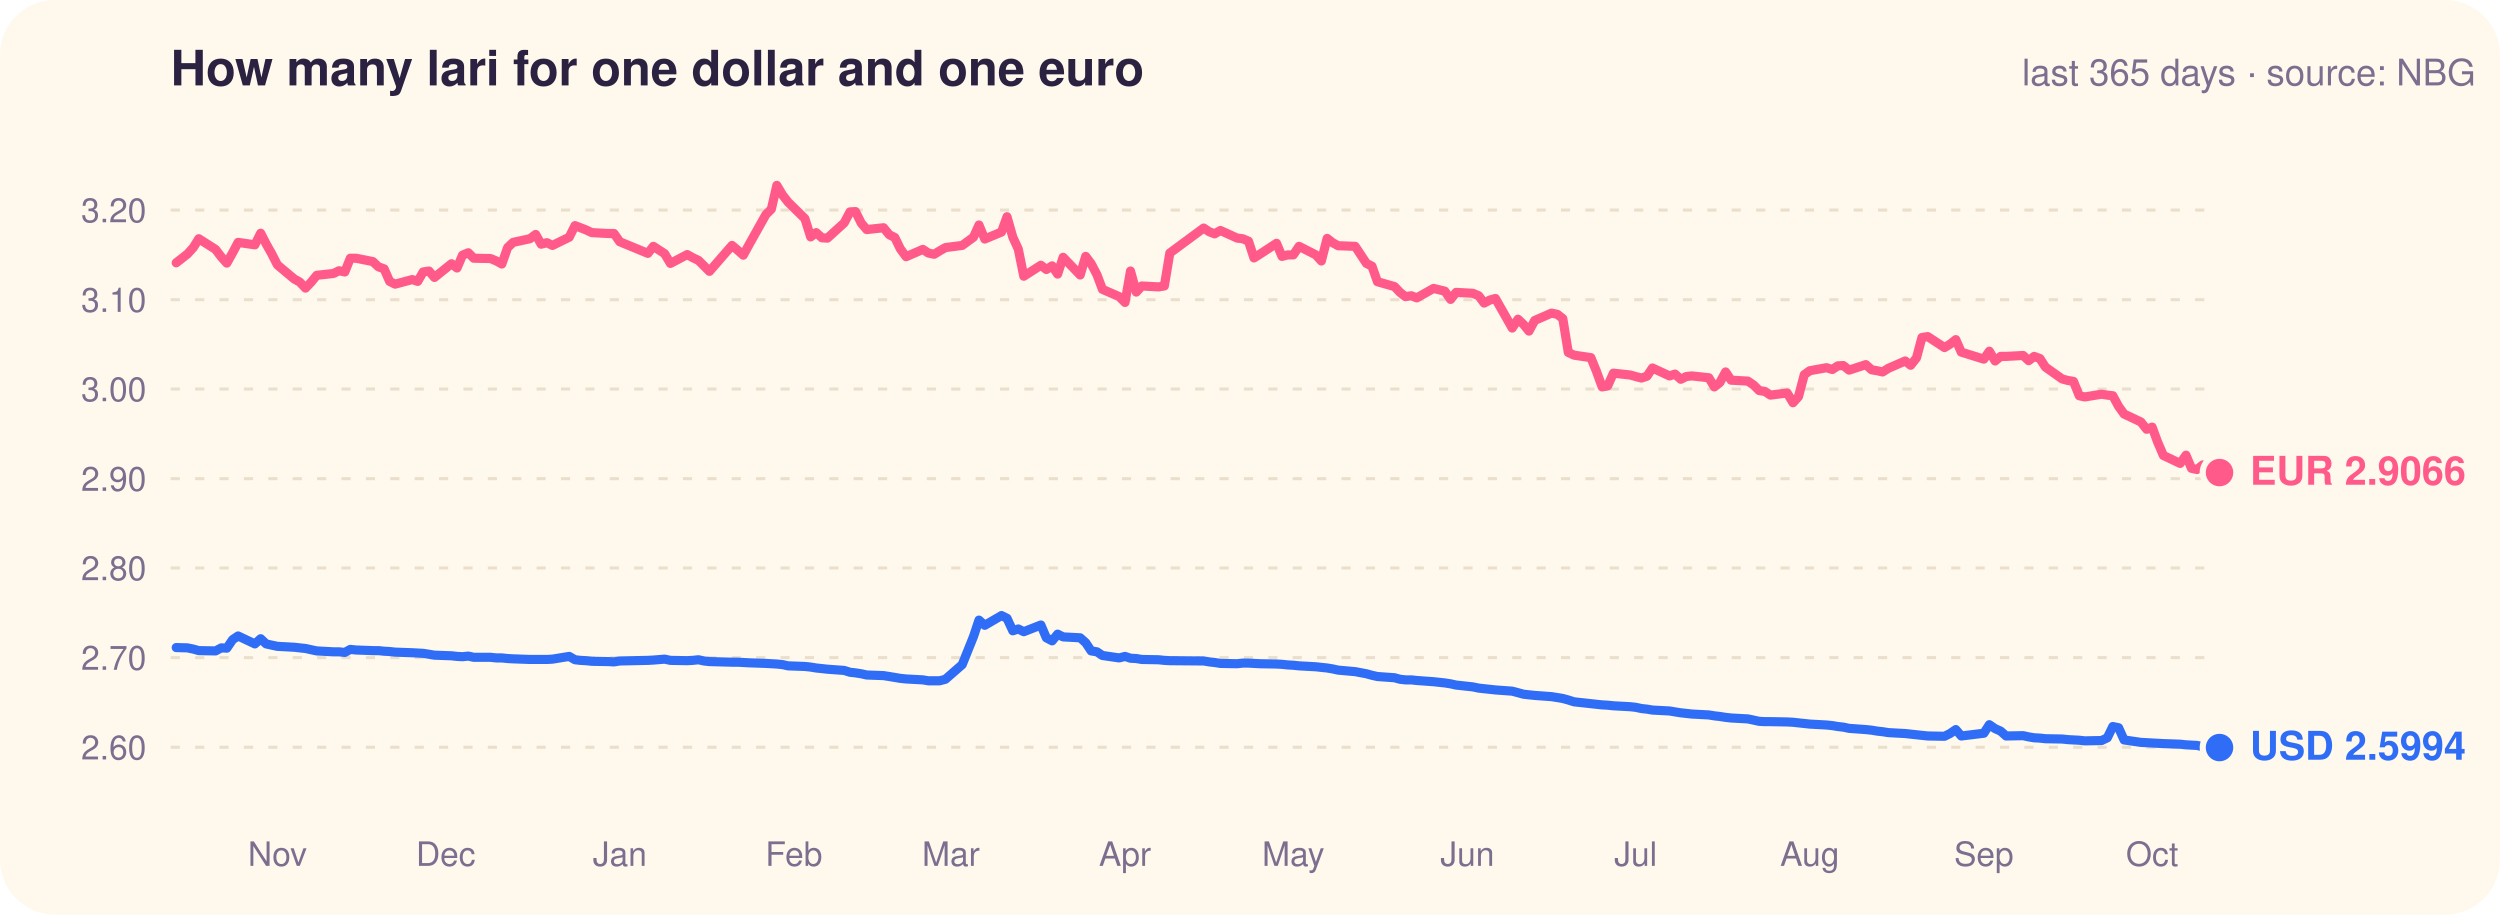
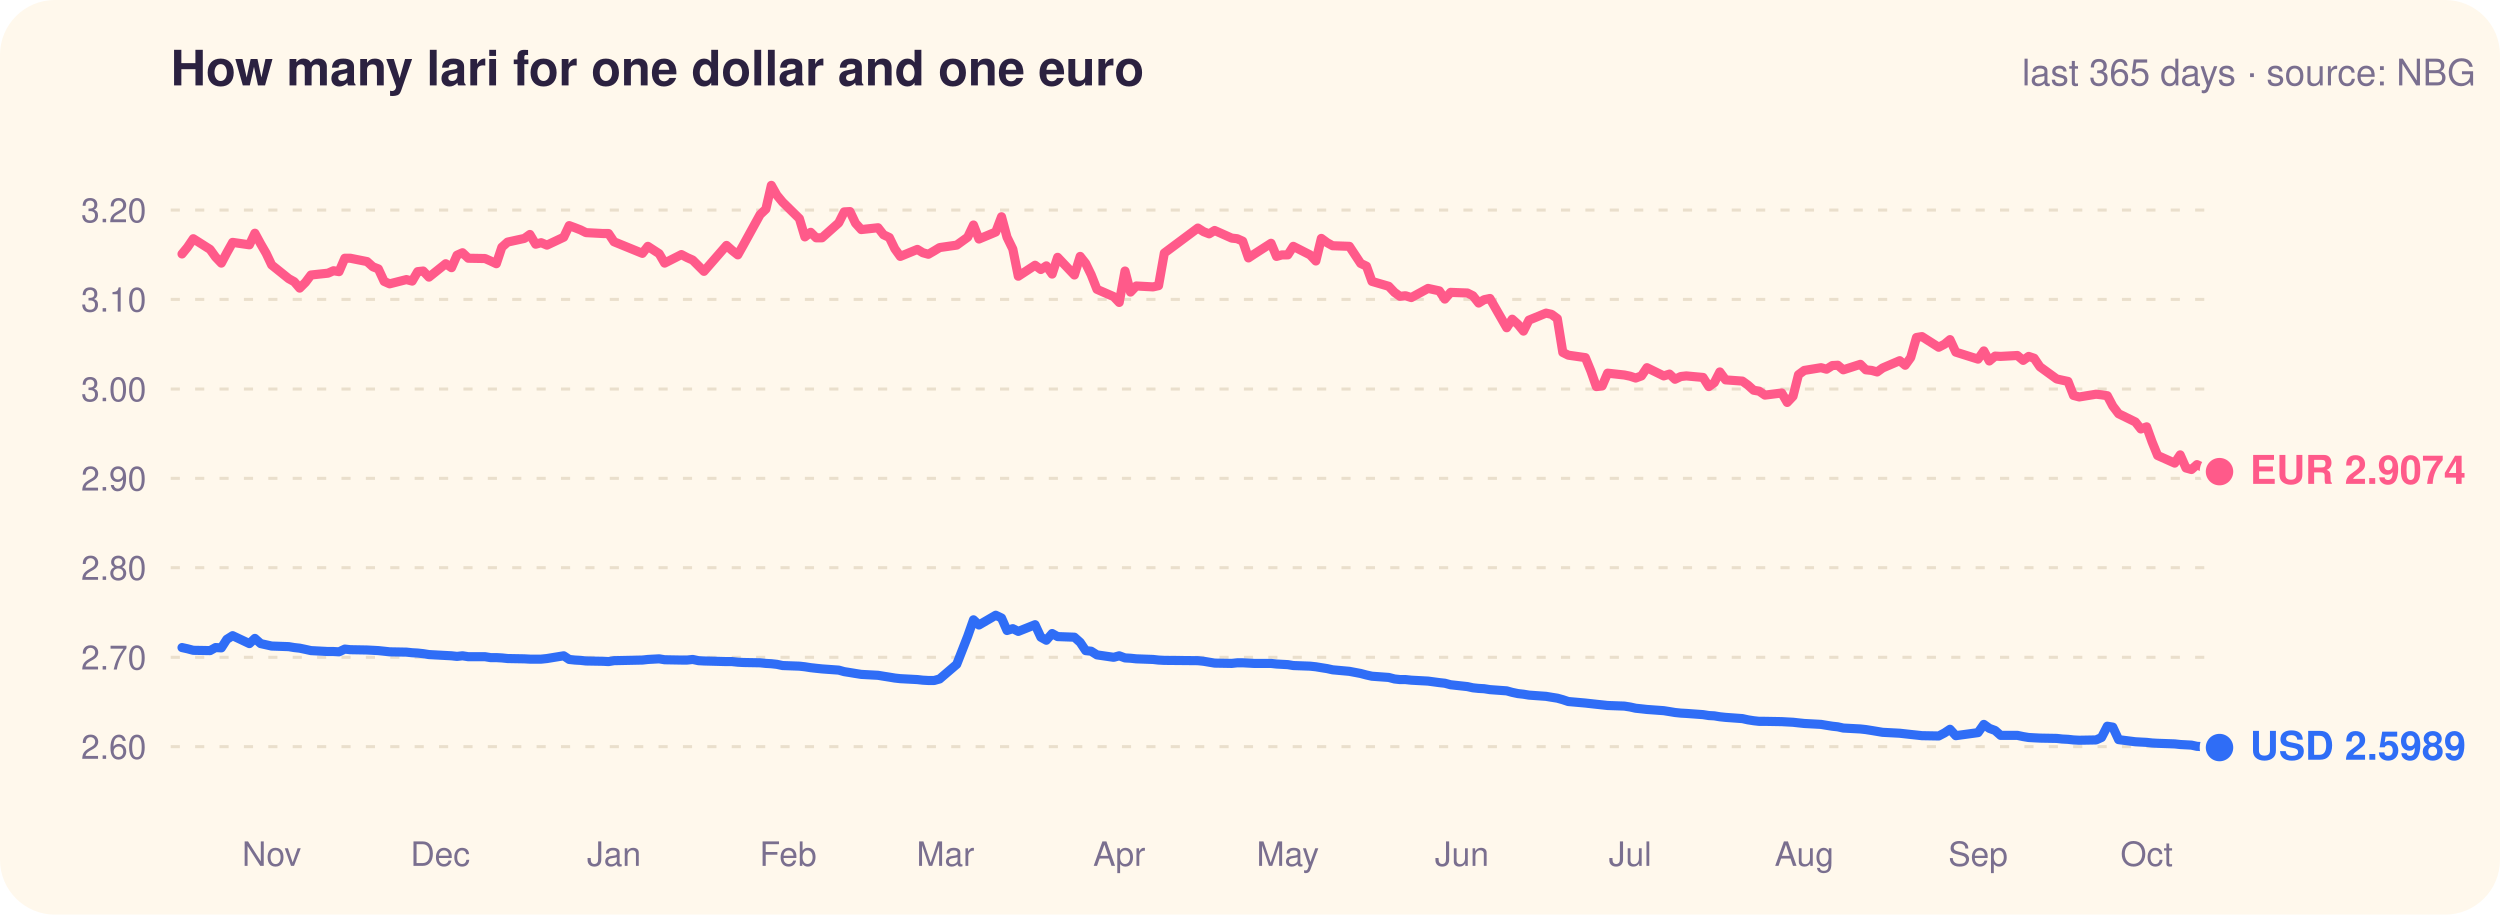
<svg xmlns="http://www.w3.org/2000/svg" viewBox="0 0 820 300" font-family="Segoe UI, Helvetica, Arial, sans-serif">
  <rect width="820" height="300" rx="18" fill="#fff8ec" />
  <text x="56" y="28" font-size="16" font-weight="700" fill="#2b2140">How many lari for one dollar and one euro</text>
  <text x="812" y="28" font-size="12" fill="#7a6f8f" text-anchor="end">last 365 days · source: NBG</text>
-   <line x1="56" x2="728" y1="245.1" y2="245.1" stroke="#eadfcc" stroke-dasharray="3 5" />
-   <text x="48" y="249.1" font-size="11" fill="#7a6f8f" text-anchor="end">2.60</text>
-   <line x1="56" x2="728" y1="215.7" y2="215.7" stroke="#eadfcc" stroke-dasharray="3 5" />
-   <text x="48" y="219.7" font-size="11" fill="#7a6f8f" text-anchor="end">2.70</text>
-   <line x1="56" x2="728" y1="186.3" y2="186.3" stroke="#eadfcc" stroke-dasharray="3 5" />
-   <text x="48" y="190.3" font-size="11" fill="#7a6f8f" text-anchor="end">2.80</text>
-   <line x1="56" x2="728" y1="157.0" y2="157.0" stroke="#eadfcc" stroke-dasharray="3 5" />
-   <text x="48" y="161.0" font-size="11" fill="#7a6f8f" text-anchor="end">2.90</text>
+   <line x1="56" x2="728" y1="244.9" y2="244.9" stroke="#eadfcc" stroke-dasharray="3 5" />
+   <text x="48" y="248.9" font-size="11" fill="#7a6f8f" text-anchor="end">2.60</text>
+   <line x1="56" x2="728" y1="215.6" y2="215.6" stroke="#eadfcc" stroke-dasharray="3 5" />
+   <text x="48" y="219.6" font-size="11" fill="#7a6f8f" text-anchor="end">2.70</text>
+   <line x1="56" x2="728" y1="186.2" y2="186.2" stroke="#eadfcc" stroke-dasharray="3 5" />
+   <text x="48" y="190.2" font-size="11" fill="#7a6f8f" text-anchor="end">2.80</text>
+   <line x1="56" x2="728" y1="156.9" y2="156.9" stroke="#eadfcc" stroke-dasharray="3 5" />
+   <text x="48" y="160.9" font-size="11" fill="#7a6f8f" text-anchor="end">2.90</text>
  <line x1="56" x2="728" y1="127.6" y2="127.6" stroke="#eadfcc" stroke-dasharray="3 5" />
  <text x="48" y="131.6" font-size="11" fill="#7a6f8f" text-anchor="end">3.00</text>
-   <line x1="56" x2="728" y1="98.3" y2="98.3" stroke="#eadfcc" stroke-dasharray="3 5" />
-   <text x="48" y="102.3" font-size="11" fill="#7a6f8f" text-anchor="end">3.10</text>
+   <line x1="56" x2="728" y1="98.2" y2="98.2" stroke="#eadfcc" stroke-dasharray="3 5" />
+   <text x="48" y="102.2" font-size="11" fill="#7a6f8f" text-anchor="end">3.10</text>
  <line x1="56" x2="728" y1="68.9" y2="68.9" stroke="#eadfcc" stroke-dasharray="3 5" />
  <text x="48" y="72.9" font-size="11" fill="#7a6f8f" text-anchor="end">3.20</text>
-   <text x="91.0" y="284" font-size="11" fill="#7a6f8f" text-anchor="middle">Nov</text>
-   <text x="146.2" y="284" font-size="11" fill="#7a6f8f" text-anchor="middle">Dec</text>
-   <text x="203.3" y="284" font-size="11" fill="#7a6f8f" text-anchor="middle">Jan</text>
-   <text x="260.4" y="284" font-size="11" fill="#7a6f8f" text-anchor="middle">Feb</text>
-   <text x="311.9" y="284" font-size="11" fill="#7a6f8f" text-anchor="middle">Mar</text>
-   <text x="369.0" y="284" font-size="11" fill="#7a6f8f" text-anchor="middle">Apr</text>
-   <text x="424.2" y="284" font-size="11" fill="#7a6f8f" text-anchor="middle">May</text>
-   <text x="481.3" y="284" font-size="11" fill="#7a6f8f" text-anchor="middle">Jun</text>
-   <text x="536.5" y="284" font-size="11" fill="#7a6f8f" text-anchor="middle">Jul</text>
-   <text x="593.6" y="284" font-size="11" fill="#7a6f8f" text-anchor="middle">Aug</text>
-   <text x="650.7" y="284" font-size="11" fill="#7a6f8f" text-anchor="middle">Sep</text>
-   <text x="705.9" y="284" font-size="11" fill="#7a6f8f" text-anchor="middle">Oct</text>
-   <path d="M57.8,212.4 L61.5,212.5 L63.4,212.9 L65.2,213.4 L70.7,213.5 L72.6,212.5 L74.4,212.6 L76.3,209.8 L78.1,208.6 L83.6,211.2 L85.5,209.5 L87.3,211.2 L89.1,211.6 L91.0,212.0 L96.5,212.3 L98.3,212.5 L100.2,212.7 L102.0,213.1 L103.9,213.5 L109.4,213.8 L111.2,213.8 L113.1,214.0 L114.9,213.0 L116.8,213.2 L122.3,213.4 L124.1,213.4 L126.0,213.6 L127.8,213.7 L129.6,213.9 L135.2,214.1 L137.0,214.2 L138.8,214.3 L140.7,214.6 L142.5,214.9 L148.1,215.1 L149.9,215.3 L151.7,215.4 L153.6,215.2 L155.4,215.6 L160.9,215.6 L162.8,215.8 L164.6,215.8 L166.5,216.0 L168.3,216.1 L173.8,216.3 L175.7,216.3 L177.5,216.3 L179.4,216.3 L181.2,216.2 L186.7,215.3 L188.6,216.4 L190.4,216.6 L192.2,216.7 L194.1,216.9 L199.6,217.0 L201.4,217.1 L203.3,216.8 L212.5,216.6 L214.3,216.5 L218.0,216.2 L219.9,216.6 L225.4,216.7 L227.2,216.6 L229.1,216.4 L230.9,216.8 L232.7,217.0 L240.1,217.2 L242.0,217.2 L243.8,217.3 L245.6,217.4 L251.2,217.6 L253.0,217.7 L254.8,217.8 L256.7,218.0 L258.5,218.4 L264.0,218.6 L265.9,218.8 L267.7,219.1 L269.6,219.3 L271.4,219.5 L276.9,219.9 L278.8,220.5 L280.6,220.7 L282.5,221.0 L284.3,221.4 L289.8,221.6 L291.7,221.9 L293.5,222.2 L295.3,222.5 L297.2,222.7 L302.7,223.0 L304.5,223.3 L306.4,223.3 L308.2,223.3 L310.1,222.8 L315.6,218.0 L319.3,208.8 L321.1,203.4 L323.0,205.1 L328.5,201.9 L330.3,202.8 L332.2,206.9 L334.0,206.3 L335.8,207.2 L341.4,205.0 L343.2,209.2 L345.1,210.2 L346.9,208.0 L348.7,208.9 L354.3,209.2 L356.1,210.8 L357.9,213.5 L359.8,213.8 L361.6,215.0 L367.1,215.8 L369.0,215.3 L370.8,215.9 L372.7,216.0 L374.5,216.3 L380.0,216.4 L381.9,216.6 L383.7,216.7 L394.8,216.8 L396.6,217.1 L398.4,217.3 L400.3,217.6 L405.8,217.7 L407.6,217.5 L409.5,217.5 L411.3,217.6 L413.2,217.7 L418.7,217.8 L420.5,217.9 L422.4,218.1 L424.2,218.2 L426.1,218.4 L431.6,218.7 L433.4,218.9 L435.3,219.1 L437.1,219.4 L438.9,219.8 L444.5,220.3 L448.2,221.0 L450.0,221.5 L451.8,221.9 L457.4,222.3 L459.2,222.8 L461.0,223.0 L462.9,223.0 L464.7,223.2 L470.2,223.6 L473.9,224.0 L475.8,224.3 L477.6,224.7 L483.1,225.3 L485.0,225.7 L486.8,225.9 L488.7,226.1 L490.5,226.3 L496.0,226.7 L497.9,227.2 L499.7,227.7 L501.5,227.9 L503.4,228.1 L508.9,228.5 L510.8,228.8 L512.6,229.1 L514.4,229.6 L516.3,230.2 L521.8,230.8 L523.6,231.0 L525.5,231.2 L527.3,231.3 L529.2,231.5 L534.7,231.8 L536.5,232.0 L538.4,232.4 L540.2,232.6 L542.0,232.9 L547.6,233.2 L549.4,233.5 L551.3,233.8 L553.1,234.0 L554.9,234.2 L560.5,234.5 L562.3,234.8 L564.1,235.0 L566.0,235.3 L567.8,235.5 L573.3,235.8 L575.2,236.2 L577.0,236.6 L578.9,236.7 L580.7,236.7 L586.2,236.8 L588.1,236.9 L589.9,237.1 L591.8,237.3 L593.6,237.5 L599.1,237.8 L601.0,238.0 L602.8,238.3 L604.6,238.5 L606.5,238.9 L612.0,239.3 L613.9,239.5 L615.7,239.8 L617.5,240.0 L619.4,240.3 L624.9,240.6 L626.7,240.8 L628.6,241.0 L630.4,241.2 L632.3,241.4 L637.8,241.5 L639.6,240.6 L641.5,239.3 L643.3,241.4 L650.7,240.5 L652.5,237.7 L654.4,239.0 L656.2,239.8 L658.0,241.4 L663.6,241.3 L665.4,241.7 L667.2,242.0 L669.1,242.1 L670.9,242.3 L676.4,242.4 L678.3,242.6 L680.1,242.7 L682.0,242.8 L683.8,243.0 L689.3,242.9 L691.2,242.0 L693.0,238.3 L694.9,238.7 L696.7,242.7 L702.2,243.5 L704.1,243.6 L705.9,243.7 L707.7,243.8 L709.6,243.9 L715.1,244.1 L717.0,244.3 L718.8,244.4 L720.6,244.5 L722.5,244.9 L728.0,245.2" fill="none" stroke="#2f6df6" stroke-width="3" stroke-linejoin="round" stroke-linecap="round" />
+   <text x="89.1" y="284" font-size="11" fill="#7a6f8f" text-anchor="middle">Nov</text>
+   <text x="144.4" y="284" font-size="11" fill="#7a6f8f" text-anchor="middle">Dec</text>
+   <text x="201.4" y="284" font-size="11" fill="#7a6f8f" text-anchor="middle">Jan</text>
+   <text x="258.5" y="284" font-size="11" fill="#7a6f8f" text-anchor="middle">Feb</text>
+   <text x="310.1" y="284" font-size="11" fill="#7a6f8f" text-anchor="middle">Mar</text>
+   <text x="367.1" y="284" font-size="11" fill="#7a6f8f" text-anchor="middle">Apr</text>
+   <text x="422.4" y="284" font-size="11" fill="#7a6f8f" text-anchor="middle">May</text>
+   <text x="479.5" y="284" font-size="11" fill="#7a6f8f" text-anchor="middle">Jun</text>
+   <text x="534.7" y="284" font-size="11" fill="#7a6f8f" text-anchor="middle">Jul</text>
+   <text x="591.8" y="284" font-size="11" fill="#7a6f8f" text-anchor="middle">Aug</text>
+   <text x="648.8" y="284" font-size="11" fill="#7a6f8f" text-anchor="middle">Sep</text>
+   <text x="704.1" y="284" font-size="11" fill="#7a6f8f" text-anchor="middle">Oct</text>
+   <path d="M59.7,212.4 L61.5,212.8 L63.4,213.3 L68.9,213.4 L70.7,212.4 L72.6,212.5 L74.4,209.7 L76.3,208.5 L81.8,211.1 L83.6,209.4 L85.5,211.1 L87.3,211.5 L89.1,211.9 L94.7,212.1 L96.5,212.4 L98.3,212.6 L100.2,213.0 L102.0,213.4 L107.6,213.7 L109.4,213.7 L111.2,213.8 L113.1,212.9 L114.9,213.1 L120.4,213.2 L122.3,213.3 L124.1,213.4 L126.0,213.6 L127.8,213.8 L133.3,213.9 L135.2,214.1 L137.0,214.2 L138.8,214.4 L140.7,214.7 L146.2,215.0 L148.1,215.1 L149.9,215.3 L151.7,215.1 L153.6,215.4 L159.1,215.4 L160.9,215.7 L162.8,215.7 L164.6,215.8 L166.5,216.0 L172.0,216.1 L173.8,216.2 L175.7,216.2 L177.5,216.2 L179.4,216.0 L184.9,215.1 L186.7,216.3 L188.6,216.5 L190.4,216.6 L192.2,216.8 L197.8,216.9 L199.6,217.0 L201.4,216.7 L210.7,216.5 L212.5,216.3 L216.2,216.1 L218.0,216.4 L223.5,216.5 L225.4,216.5 L227.2,216.3 L229.1,216.7 L230.9,216.8 L238.3,217.0 L240.1,217.0 L242.0,217.2 L243.8,217.3 L249.3,217.4 L251.2,217.6 L253.0,217.7 L254.8,217.9 L256.7,218.3 L262.2,218.5 L264.0,218.7 L265.9,219.0 L267.7,219.2 L269.6,219.4 L275.1,219.8 L276.9,220.3 L278.8,220.6 L280.6,220.9 L282.5,221.2 L288.0,221.5 L289.8,221.8 L291.7,222.1 L293.5,222.4 L295.3,222.6 L300.9,222.9 L302.7,223.1 L304.5,223.2 L306.4,223.2 L308.2,222.7 L313.8,217.9 L317.4,208.7 L319.3,203.3 L321.1,205.0 L326.6,201.8 L328.5,202.7 L330.3,206.8 L332.2,206.2 L334.0,207.1 L339.5,204.9 L341.4,209.0 L343.2,210.0 L345.1,207.8 L346.9,208.8 L352.4,209.0 L354.3,210.7 L356.1,213.4 L357.9,213.6 L359.8,214.8 L365.3,215.6 L367.1,215.1 L369.0,215.8 L370.8,215.9 L372.7,216.1 L378.2,216.3 L380.0,216.5 L381.9,216.6 L392.9,216.7 L394.8,216.9 L396.6,217.2 L398.4,217.5 L404.0,217.6 L405.8,217.4 L407.6,217.4 L409.5,217.5 L411.3,217.6 L416.9,217.6 L418.7,217.8 L420.5,217.9 L422.4,218.0 L424.2,218.3 L429.7,218.5 L431.6,218.7 L433.4,219.0 L435.3,219.3 L437.1,219.7 L442.6,220.2 L446.3,220.9 L448.2,221.4 L450.0,221.8 L455.5,222.2 L457.4,222.7 L459.2,222.9 L461.0,222.9 L462.9,223.1 L468.4,223.4 L472.1,223.9 L473.9,224.1 L475.8,224.6 L481.3,225.2 L483.1,225.6 L485.0,225.8 L486.8,225.9 L488.7,226.2 L494.2,226.6 L496.0,227.1 L497.9,227.5 L499.7,227.7 L501.5,228.0 L507.1,228.4 L508.9,228.7 L510.8,229.0 L512.6,229.5 L514.4,230.1 L520.0,230.6 L521.8,230.8 L523.6,231.0 L525.5,231.2 L527.3,231.4 L532.8,231.6 L534.7,231.9 L536.5,232.3 L538.4,232.5 L540.2,232.7 L545.7,233.1 L547.6,233.4 L549.4,233.7 L551.3,233.9 L553.1,234.0 L558.6,234.4 L560.5,234.7 L562.3,234.8 L564.1,235.1 L566.0,235.3 L571.5,235.7 L573.3,236.1 L575.2,236.4 L577.0,236.6 L578.9,236.6 L584.4,236.7 L586.2,236.8 L588.1,236.9 L589.9,237.1 L591.8,237.3 L597.3,237.6 L599.1,237.9 L601.0,238.2 L602.8,238.4 L604.6,238.8 L610.2,239.1 L612.0,239.3 L613.9,239.6 L615.7,239.9 L617.5,240.2 L623.1,240.5 L624.9,240.7 L626.7,240.9 L628.6,241.1 L630.4,241.3 L635.9,241.4 L637.8,240.4 L639.6,239.2 L641.5,241.3 L648.8,240.3 L650.7,237.6 L652.5,238.9 L654.4,239.6 L656.2,241.2 L661.7,241.2 L663.6,241.6 L665.4,241.9 L667.2,242.0 L669.1,242.1 L674.6,242.2 L676.4,242.4 L678.3,242.5 L680.1,242.7 L682.0,242.8 L687.5,242.7 L689.3,241.9 L691.2,238.2 L693.0,238.5 L694.9,242.6 L700.4,243.3 L702.2,243.4 L704.1,243.5 L705.9,243.7 L707.7,243.8 L713.3,244.0 L715.1,244.2 L717.0,244.3 L718.8,244.4 L720.6,244.8 L726.2,245.1 L728.0,245.2" fill="none" stroke="#2f6df6" stroke-width="3" stroke-linejoin="round" stroke-linecap="round" />
  <circle cx="728.0" cy="245.2" r="5.5" fill="#2f6df6" stroke="#fff8ec" stroke-width="2" />
-   <text x="738.0" y="249.2" font-size="13" font-weight="700" fill="#2f6df6">USD 2.5994</text>
-   <path d="M57.8,86.2 L61.5,83.3 L63.4,81.2 L65.2,78.3 L70.7,81.8 L72.6,84.3 L74.4,86.3 L76.3,82.9 L78.1,79.5 L83.6,80.3 L85.5,76.5 L87.3,80.0 L89.1,83.2 L91.0,86.9 L96.5,91.5 L98.3,92.5 L100.2,94.5 L102.0,92.6 L103.9,90.3 L109.4,89.7 L111.2,88.8 L113.1,89.2 L114.9,84.7 L116.8,84.7 L122.3,85.8 L124.1,87.5 L126.0,88.2 L127.8,92.3 L129.6,93.2 L135.2,91.7 L137.0,92.3 L138.8,89.2 L140.7,88.9 L142.5,91.0 L148.1,86.5 L149.9,87.9 L151.7,83.7 L153.6,82.9 L155.4,84.7 L160.9,84.8 L162.8,85.6 L164.6,86.6 L166.5,81.2 L168.3,79.5 L173.8,78.3 L175.7,76.9 L177.5,80.1 L179.4,79.6 L181.2,80.5 L186.7,77.8 L188.6,74.0 L190.4,74.7 L192.2,75.4 L194.1,76.3 L199.6,76.6 L201.4,76.6 L203.3,79.3 L212.5,83.1 L214.3,80.8 L218.0,83.2 L219.9,86.4 L225.4,83.5 L227.2,84.5 L229.1,85.4 L230.9,87.2 L232.7,89.0 L240.1,80.5 L242.0,82.1 L243.8,83.7 L245.6,80.4 L251.2,70.4 L253.0,68.6 L254.8,60.8 L256.7,64.0 L258.5,66.3 L264.0,71.7 L265.9,77.7 L267.7,76.3 L269.6,78.0 L271.4,78.1 L276.9,73.1 L278.8,69.5 L280.6,69.4 L282.5,73.2 L284.3,75.3 L289.8,74.7 L291.7,77.0 L293.5,77.9 L295.3,81.6 L297.2,84.2 L302.7,81.8 L304.5,83.0 L306.4,83.4 L308.2,82.3 L310.1,81.2 L315.6,80.5 L319.3,77.8 L321.1,73.8 L323.0,78.4 L328.5,76.1 L330.3,71.1 L332.2,77.8 L334.0,81.7 L335.8,90.6 L341.4,87.0 L343.2,88.4 L345.1,87.2 L346.9,89.9 L348.7,84.4 L354.3,90.2 L356.1,84.1 L357.9,86.5 L359.8,90.1 L361.6,94.9 L367.1,97.3 L369.0,99.2 L370.8,88.9 L372.7,95.8 L374.5,93.8 L380.0,94.1 L381.9,93.8 L383.7,83.0 L394.8,74.8 L396.6,76.0 L398.4,76.7 L400.3,75.6 L405.8,78.1 L407.6,78.3 L409.5,79.1 L411.3,84.6 L413.2,83.4 L418.7,79.8 L420.5,84.1 L422.4,83.6 L424.2,83.6 L426.1,80.8 L431.6,83.6 L433.4,85.6 L435.3,78.2 L437.1,79.6 L438.9,80.6 L444.5,80.8 L448.2,86.4 L450.0,87.3 L451.8,92.4 L457.4,94.0 L459.2,95.9 L461.0,97.3 L462.9,97.0 L464.7,97.7 L470.2,94.6 L473.9,95.5 L475.8,98.2 L477.6,95.9 L483.1,96.2 L485.0,97.0 L486.8,99.4 L488.7,98.4 L490.5,97.9 L496.0,107.6 L497.9,104.7 L499.7,106.4 L501.5,108.6 L503.4,105.1 L508.9,102.7 L510.8,103.1 L512.6,104.5 L514.4,115.6 L516.3,116.5 L521.8,117.3 L523.6,121.7 L525.5,126.9 L527.3,126.6 L529.2,122.4 L534.7,123.0 L536.5,123.5 L538.4,124.0 L540.2,123.4 L542.0,120.7 L547.6,123.3 L549.4,122.7 L551.3,124.4 L553.1,123.5 L554.9,123.3 L560.5,123.9 L562.3,126.9 L564.1,125.5 L566.0,122.0 L567.8,124.7 L573.3,125.0 L575.2,126.3 L577.0,128.1 L578.9,128.4 L580.7,129.6 L586.2,128.9 L588.1,132.1 L589.9,130.1 L591.8,122.9 L593.6,121.6 L599.1,120.6 L601.0,121.2 L602.8,120.0 L604.6,119.9 L606.5,121.4 L612.0,119.6 L613.9,121.3 L615.7,121.6 L617.5,122.0 L619.4,120.8 L624.9,118.4 L626.7,119.8 L628.6,117.4 L630.4,110.7 L632.3,110.4 L637.8,114.0 L639.6,112.9 L641.5,111.4 L643.3,115.5 L650.7,117.8 L652.5,115.2 L654.4,118.4 L656.2,116.9 L658.0,116.9 L663.6,116.6 L665.4,118.3 L667.2,116.9 L669.1,117.6 L670.9,120.4 L676.4,124.3 L678.3,124.8 L680.1,125.1 L682.0,129.8 L683.8,130.2 L689.3,129.3 L691.2,129.6 L693.0,129.8 L694.9,133.3 L696.7,135.8 L702.2,138.4 L704.1,140.8 L705.9,140.1 L707.7,145.0 L709.6,149.4 L715.1,152.0 L717.0,149.3 L718.8,153.6 L720.6,154.0 L722.5,152.5 L728.0,155.0" fill="none" stroke="#ff5a8a" stroke-width="3" stroke-linejoin="round" stroke-linecap="round" />
-   <circle cx="728.0" cy="155.0" r="5.5" fill="#ff5a8a" stroke="#fff8ec" stroke-width="2" />
-   <text x="738.0" y="159.0" font-size="13" font-weight="700" fill="#ff5a8a">EUR 2.9066</text>
+   <text x="738.0" y="249.2" font-size="13" font-weight="700" fill="#2f6df6">USD 2.5989</text>
+   <path d="M59.7,83.3 L61.5,81.1 L63.4,78.3 L68.9,81.8 L70.7,84.3 L72.6,86.3 L74.4,82.9 L76.3,79.5 L81.8,80.3 L83.6,76.5 L85.5,80.0 L87.3,83.1 L89.1,86.9 L94.7,91.4 L96.5,92.4 L98.3,94.5 L100.2,92.6 L102.0,90.2 L107.6,89.6 L109.4,88.8 L111.2,89.1 L113.1,84.7 L114.9,84.7 L120.4,85.8 L122.3,87.5 L124.1,88.2 L126.0,92.3 L127.8,93.1 L133.3,91.7 L135.2,92.2 L137.0,89.1 L138.8,88.9 L140.7,90.9 L146.2,86.5 L148.1,87.8 L149.9,83.7 L151.7,82.9 L153.6,84.7 L159.1,84.8 L160.9,85.6 L162.8,86.5 L164.6,81.1 L166.5,79.4 L172.0,78.2 L173.8,76.9 L175.7,80.1 L177.5,79.6 L179.4,80.4 L184.9,77.8 L186.7,74.0 L188.6,74.7 L190.4,75.4 L192.2,76.3 L197.8,76.6 L199.6,76.6 L201.4,79.3 L210.7,83.1 L212.5,80.8 L216.2,83.2 L218.0,86.3 L223.5,83.5 L225.4,84.5 L227.2,85.3 L229.1,87.2 L230.9,89.0 L238.3,80.5 L240.1,82.1 L242.0,83.6 L243.8,80.4 L249.3,70.4 L251.2,68.6 L253.0,60.8 L254.8,64.0 L256.7,66.3 L262.2,71.7 L264.0,77.7 L265.9,76.2 L267.7,78.0 L269.6,78.0 L275.1,73.1 L276.9,69.5 L278.8,69.4 L280.6,73.2 L282.5,75.3 L288.0,74.7 L289.8,77.0 L291.7,77.9 L293.5,81.6 L295.3,84.1 L300.9,81.8 L302.7,82.9 L304.5,83.4 L306.4,82.3 L308.2,81.2 L313.8,80.4 L317.4,77.8 L319.3,73.8 L321.1,78.4 L326.6,76.1 L328.5,71.1 L330.3,77.8 L332.2,81.7 L334.0,90.6 L339.5,87.0 L341.4,88.4 L343.2,87.2 L345.1,89.9 L346.9,84.4 L352.4,90.2 L354.3,84.1 L356.1,86.4 L357.9,90.1 L359.8,94.9 L365.3,97.3 L367.1,99.2 L369.0,88.9 L370.8,95.8 L372.7,93.8 L378.2,94.1 L380.0,93.7 L381.9,83.0 L392.9,74.8 L394.8,76.0 L396.6,76.7 L398.4,75.6 L404.0,78.1 L405.8,78.3 L407.6,79.1 L409.5,84.6 L411.3,83.4 L416.9,79.8 L418.7,84.1 L420.5,83.6 L422.4,83.6 L424.2,80.8 L429.7,83.6 L431.6,85.6 L433.4,78.2 L435.3,79.6 L437.1,80.6 L442.6,80.8 L446.3,86.4 L448.2,87.3 L450.0,92.3 L455.5,93.9 L457.4,95.9 L459.2,97.2 L461.0,97.0 L462.9,97.6 L468.4,94.6 L472.1,95.4 L473.9,98.1 L475.8,95.9 L481.3,96.1 L483.1,97.0 L485.0,99.4 L486.8,98.3 L488.7,97.9 L494.2,107.5 L496.0,104.7 L497.9,106.4 L499.7,108.6 L501.5,105.0 L507.1,102.7 L508.9,103.1 L510.8,104.5 L512.6,115.6 L514.4,116.5 L520.0,117.3 L521.8,121.7 L523.6,126.8 L525.5,126.6 L527.3,122.4 L532.8,123.0 L534.7,123.4 L536.5,124.0 L538.4,123.3 L540.2,120.6 L545.7,123.3 L547.6,122.7 L549.4,124.4 L551.3,123.5 L553.1,123.3 L558.6,123.8 L560.5,126.8 L562.3,125.5 L564.1,122.0 L566.0,124.6 L571.5,125.0 L573.3,126.3 L575.2,128.0 L577.0,128.3 L578.9,129.6 L584.4,128.9 L586.2,132.0 L588.1,130.0 L589.9,122.9 L591.8,121.5 L597.3,120.6 L599.1,121.1 L601.0,119.9 L602.8,119.8 L604.6,121.3 L610.2,119.5 L612.0,121.3 L613.9,121.5 L615.7,122.0 L617.5,120.7 L623.1,118.3 L624.9,119.8 L626.7,117.3 L628.6,110.7 L630.4,110.4 L635.9,113.9 L637.8,112.9 L639.6,111.4 L641.5,115.5 L648.8,117.8 L650.7,115.1 L652.5,118.4 L654.4,116.8 L656.2,116.9 L661.7,116.6 L663.6,118.2 L665.4,116.9 L667.2,117.5 L669.1,120.3 L674.6,124.3 L676.4,124.7 L678.3,125.1 L680.1,129.7 L682.0,130.2 L687.5,129.3 L689.3,129.5 L691.2,129.8 L693.0,133.2 L694.9,135.7 L700.4,138.4 L702.2,140.7 L704.1,140.0 L705.9,145.0 L707.7,149.4 L713.3,151.9 L715.1,149.2 L717.0,153.5 L718.8,154.0 L720.6,152.4 L726.2,155.0 L728.0,154.7" fill="none" stroke="#ff5a8a" stroke-width="3" stroke-linejoin="round" stroke-linecap="round" />
+   <circle cx="728.0" cy="154.7" r="5.5" fill="#ff5a8a" stroke="#fff8ec" stroke-width="2" />
+   <text x="738.0" y="158.7" font-size="13" font-weight="700" fill="#ff5a8a">EUR 2.9074</text>
</svg>
